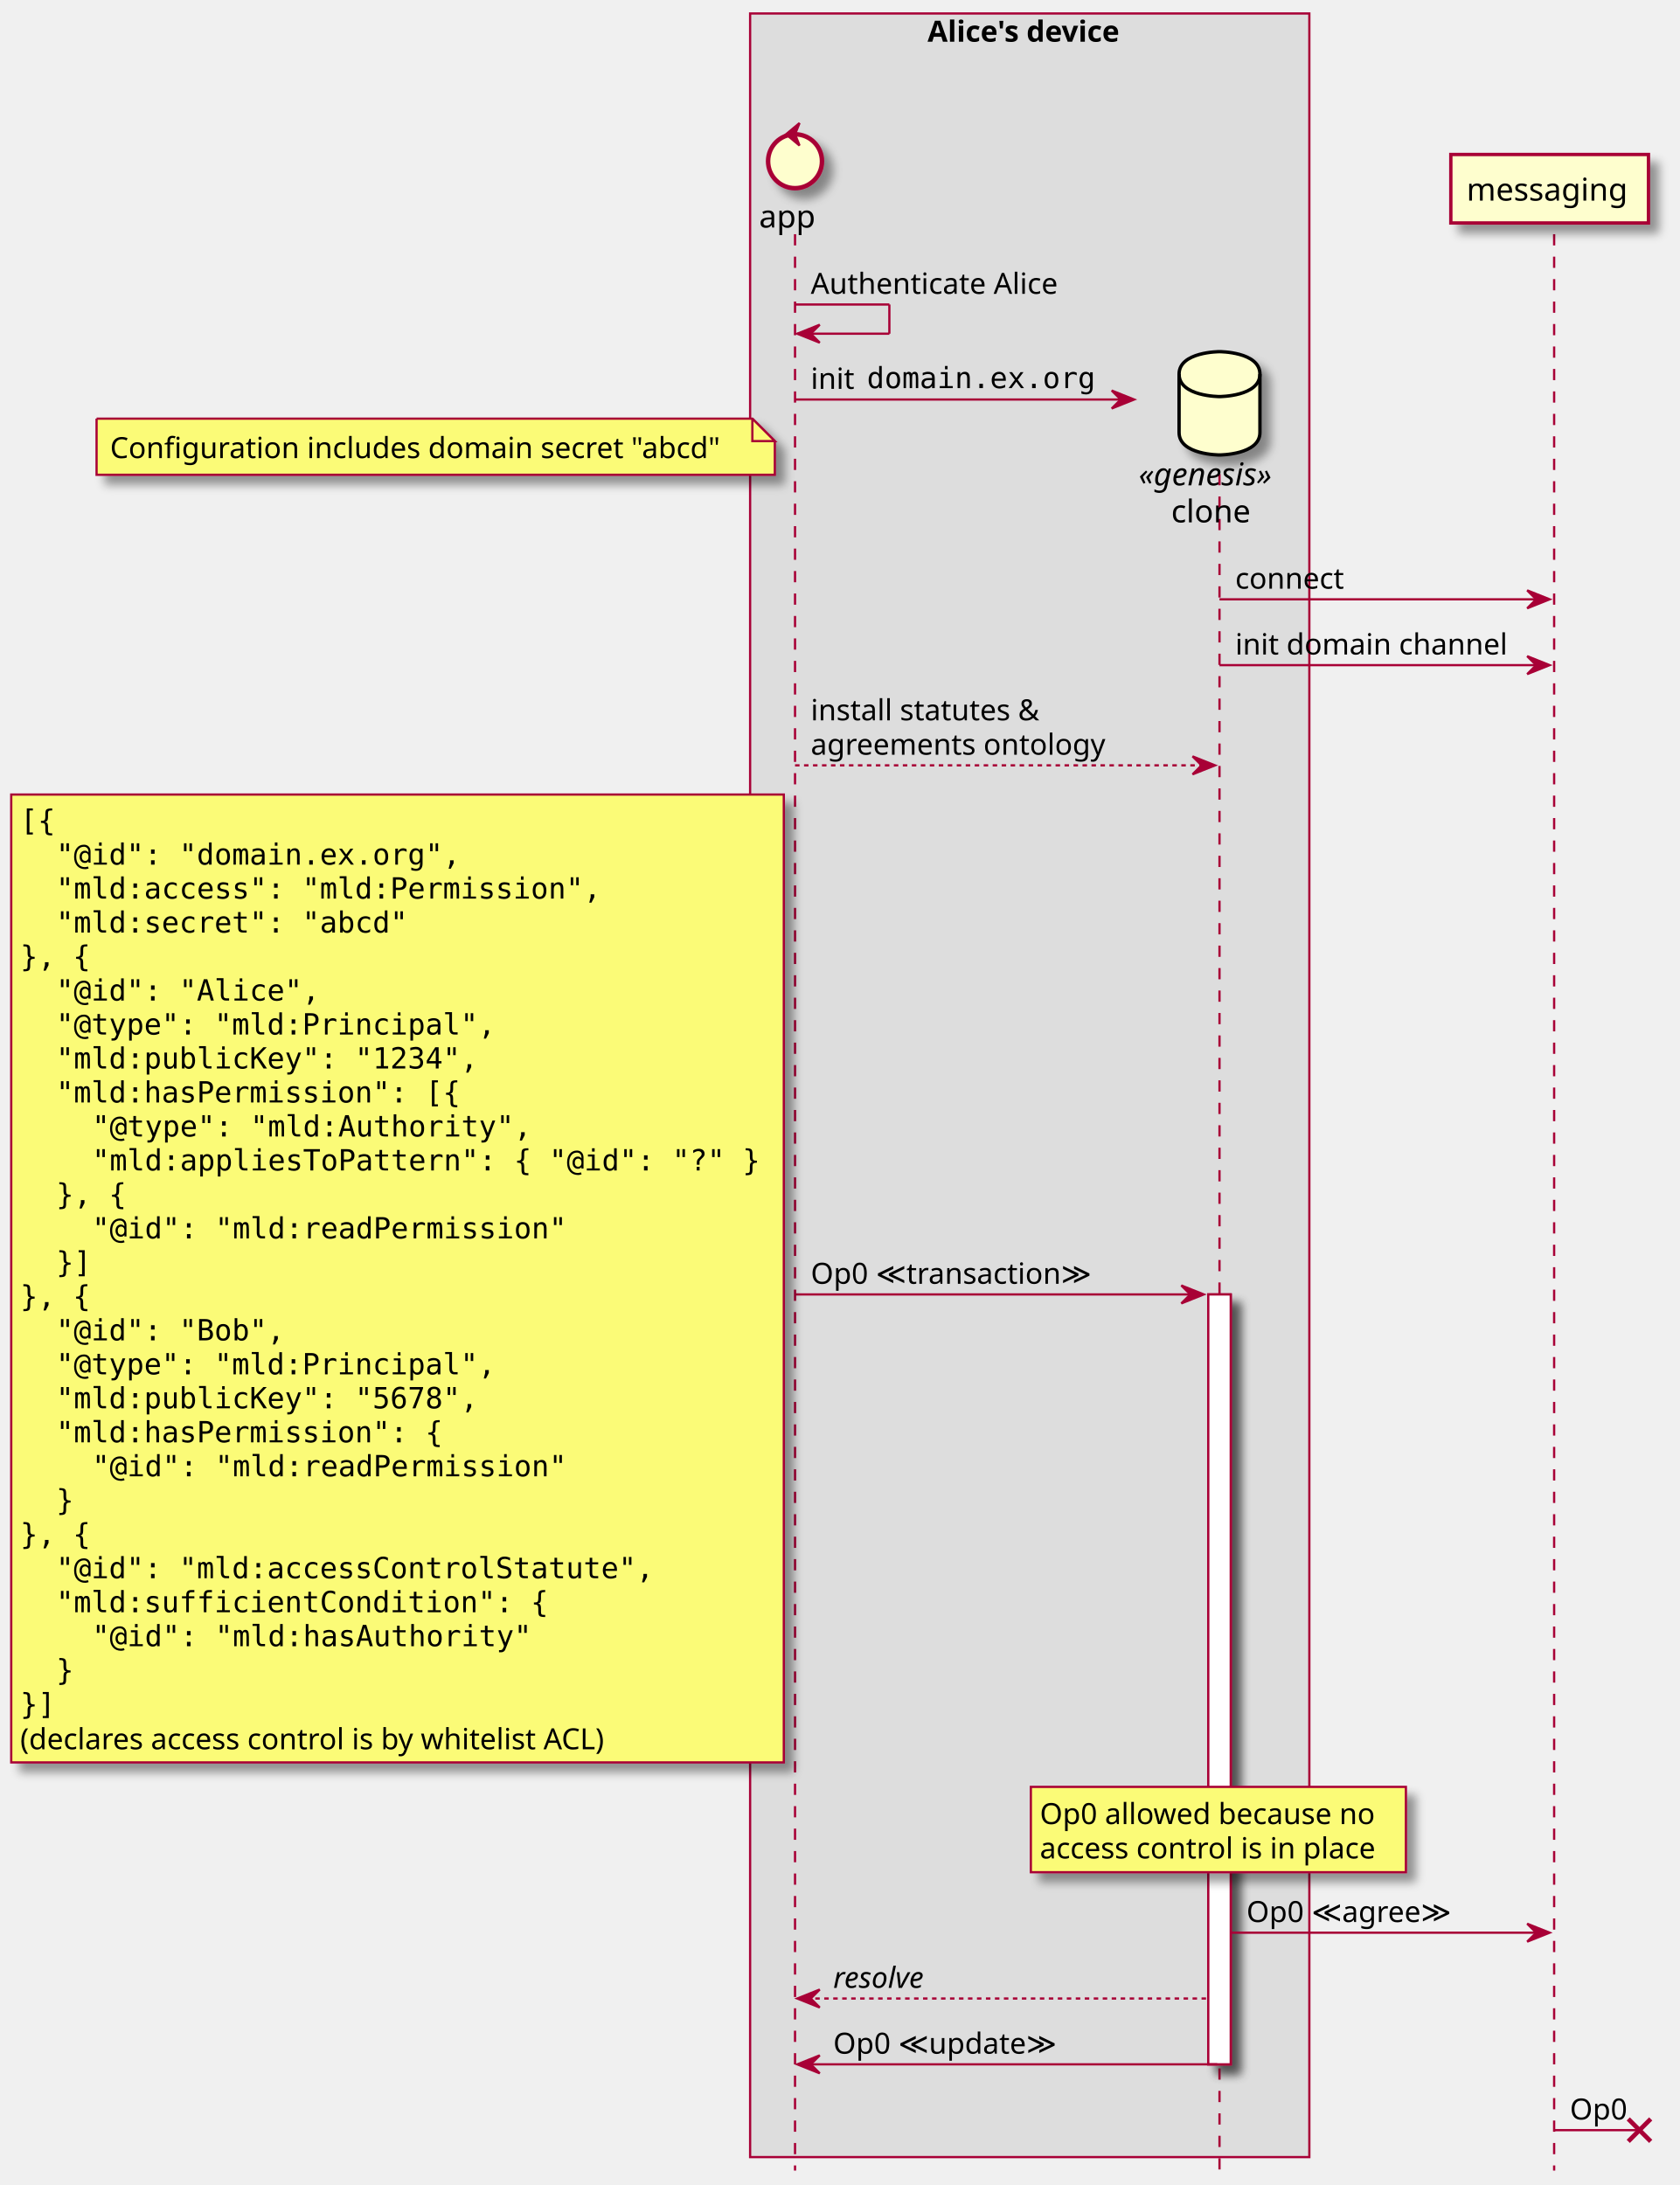
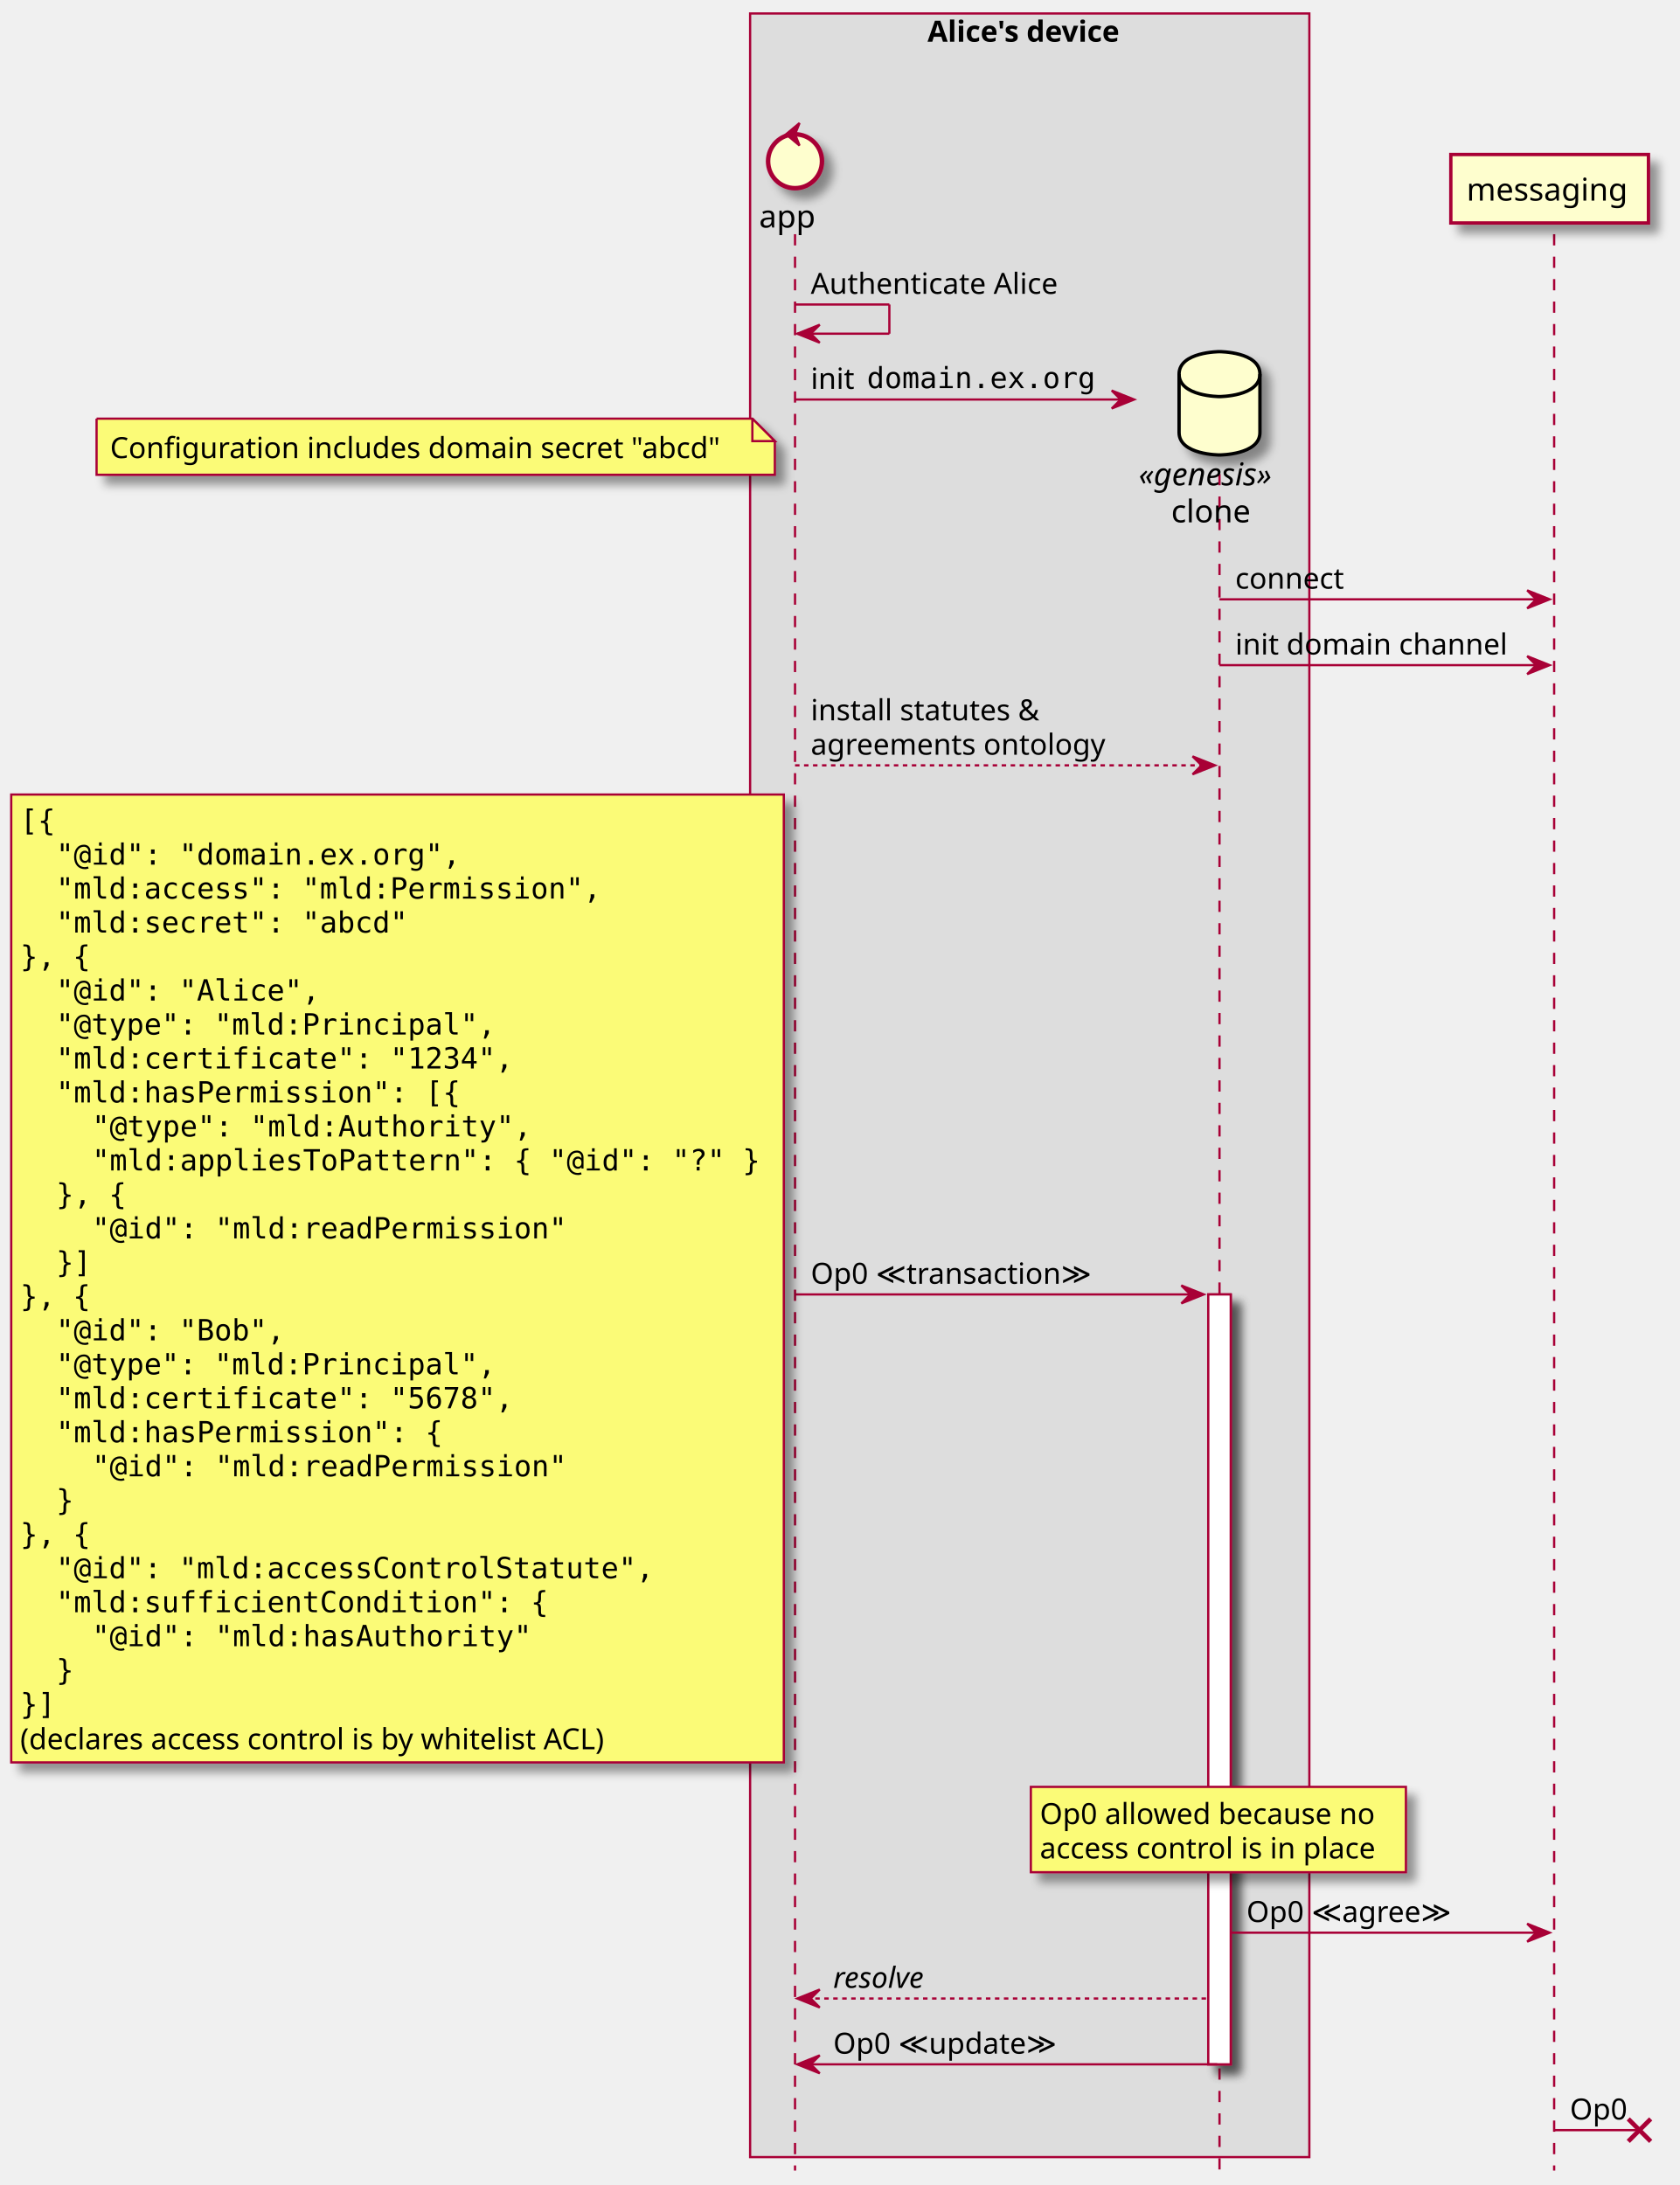
<svg xmlns="http://www.w3.org/2000/svg" contentScriptType="application/ecmascript" contentStyleType="text/css" height="973px" preserveAspectRatio="none" style="width:748px;height:973px;background:#FFFFFF;" version="1.1" viewBox="0 0 748 973" width="748px" zoomAndPan="magnify">
  <defs>
-     <filter height="300%" id="f1526nsyvc7wix" width="300%" x="-1" y="-1">
+     <filter height="300%" id="fpp1ic4bnkc09" width="300%" x="-1" y="-1">
      <feGaussianBlur result="blurOut" stdDeviation="2.0" />
      <feColorMatrix in="blurOut" result="blurOut2" type="matrix" values="0 0 0 0 0 0 0 0 0 0 0 0 0 0 0 0 0 0 .4 0" />
      <feOffset dx="4.0" dy="4.0" in="blurOut2" result="blurOut3" />
      <feBlend in="SourceGraphic" in2="blurOut3" mode="normal" />
    </filter>
  </defs>
  <g>
    <rect fill="#DDDDDD" height="954.576" style="stroke:#A80036;stroke-width:1.0;" width="249" x="334" y="6" />
    <text fill="#000000" font-family="sans-serif" font-size="13" font-weight="bold" lengthAdjust="spacing" textLength="91" x="413" y="18.568">Alice's device</text>
-     <rect fill="#FFFFFF" filter="url(#f1526nsyvc7wix)" height="342.846" style="stroke:#A80036;stroke-width:1.0;" width="10" x="538" y="576.42" />
+     <rect fill="#FFFFFF" filter="url(#fpp1ic4bnkc09)" height="342.846" style="stroke:#A80036;stroke-width:1.0;" width="10" x="538" y="576.42" />
    <line style="stroke:#A80036;stroke-width:1.0;stroke-dasharray:5.0,5.0;" x1="354" x2="354" y1="104.287" y2="966.576" />
    <line style="stroke:#A80036;stroke-width:1.0;stroke-dasharray:5.0,5.0;" x1="543" x2="543" y1="211.086" y2="966.576" />
    <line style="stroke:#A80036;stroke-width:1.0;stroke-dasharray:5.0,5.0;" x1="692" x2="692" y1="104.287" y2="966.576" />
    <text fill="#000000" font-family="sans-serif" font-size="14" lengthAdjust="spacing" textLength="26" x="338" y="101.334">app</text>
-     <ellipse cx="354" cy="71.799" fill="#FEFECE" filter="url(#f1526nsyvc7wix)" rx="12" ry="12" style="stroke:#A80036;stroke-width:2.0;" />
+     <ellipse cx="354" cy="71.799" fill="#FEFECE" filter="url(#fpp1ic4bnkc09)" rx="12" ry="12" style="stroke:#A80036;stroke-width:2.0;" />
    <polygon fill="#A80036" points="350,59.799,356,54.799,354,59.799,356,64.799,350,59.799" style="stroke:#A80036;stroke-width:1.0;" />
-     <rect fill="#FEFECE" filter="url(#f1526nsyvc7wix)" height="30.488" style="stroke:#A80036;stroke-width:1.5;" width="88" x="646" y="68.799" />
+     <rect fill="#FEFECE" filter="url(#fpp1ic4bnkc09)" height="30.488" style="stroke:#A80036;stroke-width:1.5;" width="88" x="646" y="68.799" />
    <text fill="#000000" font-family="sans-serif" font-size="14" lengthAdjust="spacing" textLength="74" x="653" y="89.334">messaging</text>
-     <rect fill="#FFFFFF" filter="url(#f1526nsyvc7wix)" height="342.846" style="stroke:#A80036;stroke-width:1.0;" width="10" x="538" y="576.42" />
+     <rect fill="#FFFFFF" filter="url(#fpp1ic4bnkc09)" height="342.846" style="stroke:#A80036;stroke-width:1.0;" width="10" x="538" y="576.42" />
    <line style="stroke:#A80036;stroke-width:1.0;" x1="354" x2="396" y1="135.598" y2="135.598" />
    <line style="stroke:#A80036;stroke-width:1.0;" x1="396" x2="396" y1="135.598" y2="148.598" />
    <line style="stroke:#A80036;stroke-width:1.0;" x1="355" x2="396" y1="148.598" y2="148.598" />
    <polygon fill="#A80036" points="365,144.598,355,148.598,365,152.598,361,148.598" style="stroke:#A80036;stroke-width:1.0;" />
    <text fill="#000000" font-family="sans-serif" font-size="13" lengthAdjust="spacing" textLength="115" x="361" y="130.856">Authenticate Alice</text>
    <polygon fill="#A80036" points="495,173.908,505,177.908,495,181.908,499,177.908" style="stroke:#A80036;stroke-width:1.0;" />
    <line style="stroke:#A80036;stroke-width:1.0;" x1="354" x2="501" y1="177.908" y2="177.908" />
    <text fill="#000000" font-family="sans-serif" font-size="13" lengthAdjust="spacing" textLength="21" x="361" y="173.166">init</text>
    <text fill="#000000" font-family="monospace" font-size="13" lengthAdjust="spacing" textLength="104" x="386" y="172.842">domain.ex.org</text>
    <text fill="#000000" font-family="sans-serif" font-size="14" font-style="italic" lengthAdjust="spacing" textLength="66" x="507" y="216.133">«genesis»</text>
    <text fill="#000000" font-family="sans-serif" font-size="14" lengthAdjust="spacing" textLength="37" x="521.5" y="232.621">clone</text>
-     <path d="M525,166.598 C525,156.598 543,156.598 543,156.598 C543,156.598 561,156.598 561,166.598 L561,192.598 C561,202.598 543,202.598 543,202.598 C543,202.598 525,202.598 525,192.598 L525,166.598 " fill="#FEFECE" filter="url(#f1526nsyvc7wix)" style="stroke:#000000;stroke-width:1.5;" />
+     <path d="M525,166.598 C525,156.598 543,156.598 543,156.598 C543,156.598 561,156.598 561,166.598 L561,192.598 C561,202.598 543,202.598 543,202.598 C543,202.598 525,202.598 525,192.598 L525,166.598 " fill="#FEFECE" filter="url(#fpp1ic4bnkc09)" style="stroke:#000000;stroke-width:1.5;" />
    <path d="M525,166.598 C525,176.598 543,176.598 543,176.598 C543,176.598 561,176.598 561,166.598 " fill="none" style="stroke:#000000;stroke-width:1.5;" />
-     <path d="M43,186.431 L43,211.431 L345,211.431 L345,196.431 L335,186.431 L43,186.431 " fill="#FBFB77" filter="url(#f1526nsyvc7wix)" style="stroke:#A80036;stroke-width:1.0;" />
+     <path d="M43,186.431 L43,211.431 L345,211.431 L345,196.431 L335,186.431 L43,186.431 " fill="#FBFB77" filter="url(#fpp1ic4bnkc09)" style="stroke:#A80036;stroke-width:1.0;" />
    <path d="M335,186.431 L335,196.431 L345,196.431 L335,186.431 " fill="#FBFB77" style="stroke:#A80036;stroke-width:1.0;" />
    <text fill="#000000" font-family="sans-serif" font-size="13" lengthAdjust="spacing" textLength="281" x="49" y="203.999">Configuration includes domain secret "abcd"</text>
    <polygon fill="#A80036" points="680,262.885,690,266.885,680,270.885,684,266.885" style="stroke:#A80036;stroke-width:1.0;" />
    <line style="stroke:#A80036;stroke-width:1.0;" x1="543" x2="686" y1="266.885" y2="266.885" />
    <text fill="#000000" font-family="sans-serif" font-size="13" lengthAdjust="spacing" textLength="50" x="550" y="262.143">connect</text>
    <polygon fill="#A80036" points="680,292.195,690,296.195,680,300.195,684,296.195" style="stroke:#A80036;stroke-width:1.0;" />
    <line style="stroke:#A80036;stroke-width:1.0;" x1="543" x2="686" y1="296.195" y2="296.195" />
    <text fill="#000000" font-family="sans-serif" font-size="13" lengthAdjust="spacing" textLength="125" x="550" y="291.453">init domain channel</text>
    <polygon fill="#A80036" points="531,336.816,541,340.816,531,344.816,535,340.816" style="stroke:#A80036;stroke-width:1.0;" />
    <line style="stroke:#A80036;stroke-width:1.0;stroke-dasharray:2.0,2.0;" x1="354" x2="537" y1="340.816" y2="340.816" />
    <text fill="#000000" font-family="sans-serif" font-size="13" lengthAdjust="spacing" textLength="107" x="361" y="320.764">install statutes &amp;</text>
    <text fill="#000000" font-family="sans-serif" font-size="13" lengthAdjust="spacing" textLength="133" x="361" y="336.074">agreements ontology</text>
    <polygon fill="#A80036" points="526,572.42,536,576.42,526,580.42,530,576.42" style="stroke:#A80036;stroke-width:1.0;" />
    <line style="stroke:#A80036;stroke-width:1.0;" x1="354" x2="532" y1="576.42" y2="576.42" />
    <text fill="#000000" font-family="sans-serif" font-size="13" lengthAdjust="spacing" textLength="120" x="361" y="571.678">Op0 ≪transaction≫</text>
-     <rect fill="#FBFB77" filter="url(#f1526nsyvc7wix)" height="431" style="stroke:#A80036;stroke-width:1.0;" width="344" x="5" y="353.816" />
+     <rect fill="#FBFB77" filter="url(#fpp1ic4bnkc09)" height="431" style="stroke:#A80036;stroke-width:1.0;" width="344" x="5" y="353.816" />
    <text fill="#000000" font-family="monospace" font-size="13" lengthAdjust="spacing" textLength="16" x="9" y="369.883">[{</text>
    <text fill="#000000" font-family="monospace" font-size="13" lengthAdjust="spacing" textLength="184" x="25" y="385.016">"@id": "domain.ex.org",</text>
    <text fill="#000000" font-family="monospace" font-size="13" lengthAdjust="spacing" textLength="248" x="25" y="400.149">"mld:access": "mld:Permission",</text>
    <text fill="#000000" font-family="monospace" font-size="13" lengthAdjust="spacing" textLength="160" x="25" y="415.282">"mld:secret": "abcd"</text>
    <text fill="#000000" font-family="monospace" font-size="13" lengthAdjust="spacing" textLength="32" x="9" y="430.415">}, {</text>
    <text fill="#000000" font-family="monospace" font-size="13" lengthAdjust="spacing" textLength="120" x="25" y="445.547">"@id": "Alice",</text>
    <text fill="#000000" font-family="monospace" font-size="13" lengthAdjust="spacing" textLength="200" x="25" y="460.68">"@type": "mld:Principal",</text>
-     <text fill="#000000" font-family="monospace" font-size="13" lengthAdjust="spacing" textLength="192" x="25" y="475.813">"mld:publicKey": "1234",</text>
+     <text fill="#000000" font-family="monospace" font-size="13" lengthAdjust="spacing" textLength="208" x="25" y="475.813">"mld:certificate": "1234",</text>
    <text fill="#000000" font-family="monospace" font-size="13" lengthAdjust="spacing" textLength="184" x="25" y="490.946">"mld:hasPermission": [{</text>
    <text fill="#000000" font-family="monospace" font-size="13" lengthAdjust="spacing" textLength="200" x="41" y="506.079">"@type": "mld:Authority",</text>
    <text fill="#000000" font-family="monospace" font-size="13" lengthAdjust="spacing" textLength="304" x="41" y="521.211">"mld:appliesToPattern": { "@id": "?" }</text>
    <text fill="#000000" font-family="monospace" font-size="13" lengthAdjust="spacing" textLength="32" x="25" y="536.344">}, {</text>
    <text fill="#000000" font-family="monospace" font-size="13" lengthAdjust="spacing" textLength="216" x="41" y="551.477">"@id": "mld:readPermission"</text>
    <text fill="#000000" font-family="monospace" font-size="13" lengthAdjust="spacing" textLength="16" x="25" y="566.61">}]</text>
    <text fill="#000000" font-family="monospace" font-size="13" lengthAdjust="spacing" textLength="32" x="9" y="581.743">}, {</text>
    <text fill="#000000" font-family="monospace" font-size="13" lengthAdjust="spacing" textLength="104" x="25" y="596.875">"@id": "Bob",</text>
    <text fill="#000000" font-family="monospace" font-size="13" lengthAdjust="spacing" textLength="200" x="25" y="612.008">"@type": "mld:Principal",</text>
-     <text fill="#000000" font-family="monospace" font-size="13" lengthAdjust="spacing" textLength="192" x="25" y="627.141">"mld:publicKey": "5678",</text>
+     <text fill="#000000" font-family="monospace" font-size="13" lengthAdjust="spacing" textLength="208" x="25" y="627.141">"mld:certificate": "5678",</text>
    <text fill="#000000" font-family="monospace" font-size="13" lengthAdjust="spacing" textLength="176" x="25" y="642.274">"mld:hasPermission": {</text>
    <text fill="#000000" font-family="monospace" font-size="13" lengthAdjust="spacing" textLength="216" x="41" y="657.407">"@id": "mld:readPermission"</text>
    <text fill="#000000" font-family="monospace" font-size="13" lengthAdjust="spacing" textLength="8" x="25" y="672.54">}</text>
    <text fill="#000000" font-family="monospace" font-size="13" lengthAdjust="spacing" textLength="32" x="9" y="687.672">}, {</text>
    <text fill="#000000" font-family="monospace" font-size="13" lengthAdjust="spacing" textLength="272" x="25" y="702.805">"@id": "mld:accessControlStatute",</text>
    <text fill="#000000" font-family="monospace" font-size="13" lengthAdjust="spacing" textLength="224" x="25" y="717.938">"mld:sufficientCondition": {</text>
    <text fill="#000000" font-family="monospace" font-size="13" lengthAdjust="spacing" textLength="200" x="41" y="733.071">"@id": "mld:hasAuthority"</text>
    <text fill="#000000" font-family="monospace" font-size="13" lengthAdjust="spacing" textLength="8" x="25" y="748.204">}</text>
    <text fill="#000000" font-family="monospace" font-size="13" lengthAdjust="spacing" textLength="16" x="9" y="763.336">}]</text>
    <text fill="#000000" font-family="sans-serif" font-size="13" lengthAdjust="spacing" textLength="276" x="9" y="778.971">(declares access control is by whitelist ACL)</text>
-     <rect fill="#FBFB77" filter="url(#f1526nsyvc7wix)" height="38" style="stroke:#A80036;stroke-width:1.0;" width="167" x="459" y="795.713" />
+     <rect fill="#FBFB77" filter="url(#fpp1ic4bnkc09)" height="38" style="stroke:#A80036;stroke-width:1.0;" width="167" x="459" y="795.713" />
    <text fill="#000000" font-family="sans-serif" font-size="13" lengthAdjust="spacing" textLength="153" x="463" y="812.281">Op0 allowed because no</text>
    <text fill="#000000" font-family="sans-serif" font-size="13" lengthAdjust="spacing" textLength="159" x="463" y="827.592">access control is in place</text>
    <polygon fill="#A80036" points="680,856.644,690,860.644,680,864.644,684,860.644" style="stroke:#A80036;stroke-width:1.0;" />
    <line style="stroke:#A80036;stroke-width:1.0;" x1="548" x2="686" y1="860.644" y2="860.644" />
    <text fill="#000000" font-family="sans-serif" font-size="13" lengthAdjust="spacing" textLength="83" x="555" y="855.902">Op0 ≪agree≫</text>
    <polygon fill="#A80036" points="365,885.955,355,889.955,365,893.955,361,889.955" style="stroke:#A80036;stroke-width:1.0;" />
    <line style="stroke:#A80036;stroke-width:1.0;stroke-dasharray:2.0,2.0;" x1="359" x2="537" y1="889.955" y2="889.955" />
    <text fill="#000000" font-family="sans-serif" font-size="13" font-style="italic" lengthAdjust="spacing" textLength="45" x="371" y="885.213">resolve</text>
    <polygon fill="#A80036" points="365,915.266,355,919.266,365,923.266,361,919.266" style="stroke:#A80036;stroke-width:1.0;" />
    <line style="stroke:#A80036;stroke-width:1.0;" x1="359" x2="542" y1="919.266" y2="919.266" />
    <text fill="#000000" font-family="sans-serif" font-size="13" lengthAdjust="spacing" textLength="92" x="371" y="914.523">Op0 ≪update≫</text>
    <line style="stroke:#A80036;stroke-width:2.0;" x1="725" x2="735" y1="943.576" y2="953.576" />
    <line style="stroke:#A80036;stroke-width:2.0;" x1="725" x2="735" y1="953.576" y2="943.576" />
    <line style="stroke:#A80036;stroke-width:1.0;" x1="692" x2="730" y1="948.576" y2="948.576" />
    <text fill="#000000" font-family="sans-serif" font-size="13" lengthAdjust="spacing" textLength="26" x="699" y="943.834">Op0</text>
  </g>
</svg>
